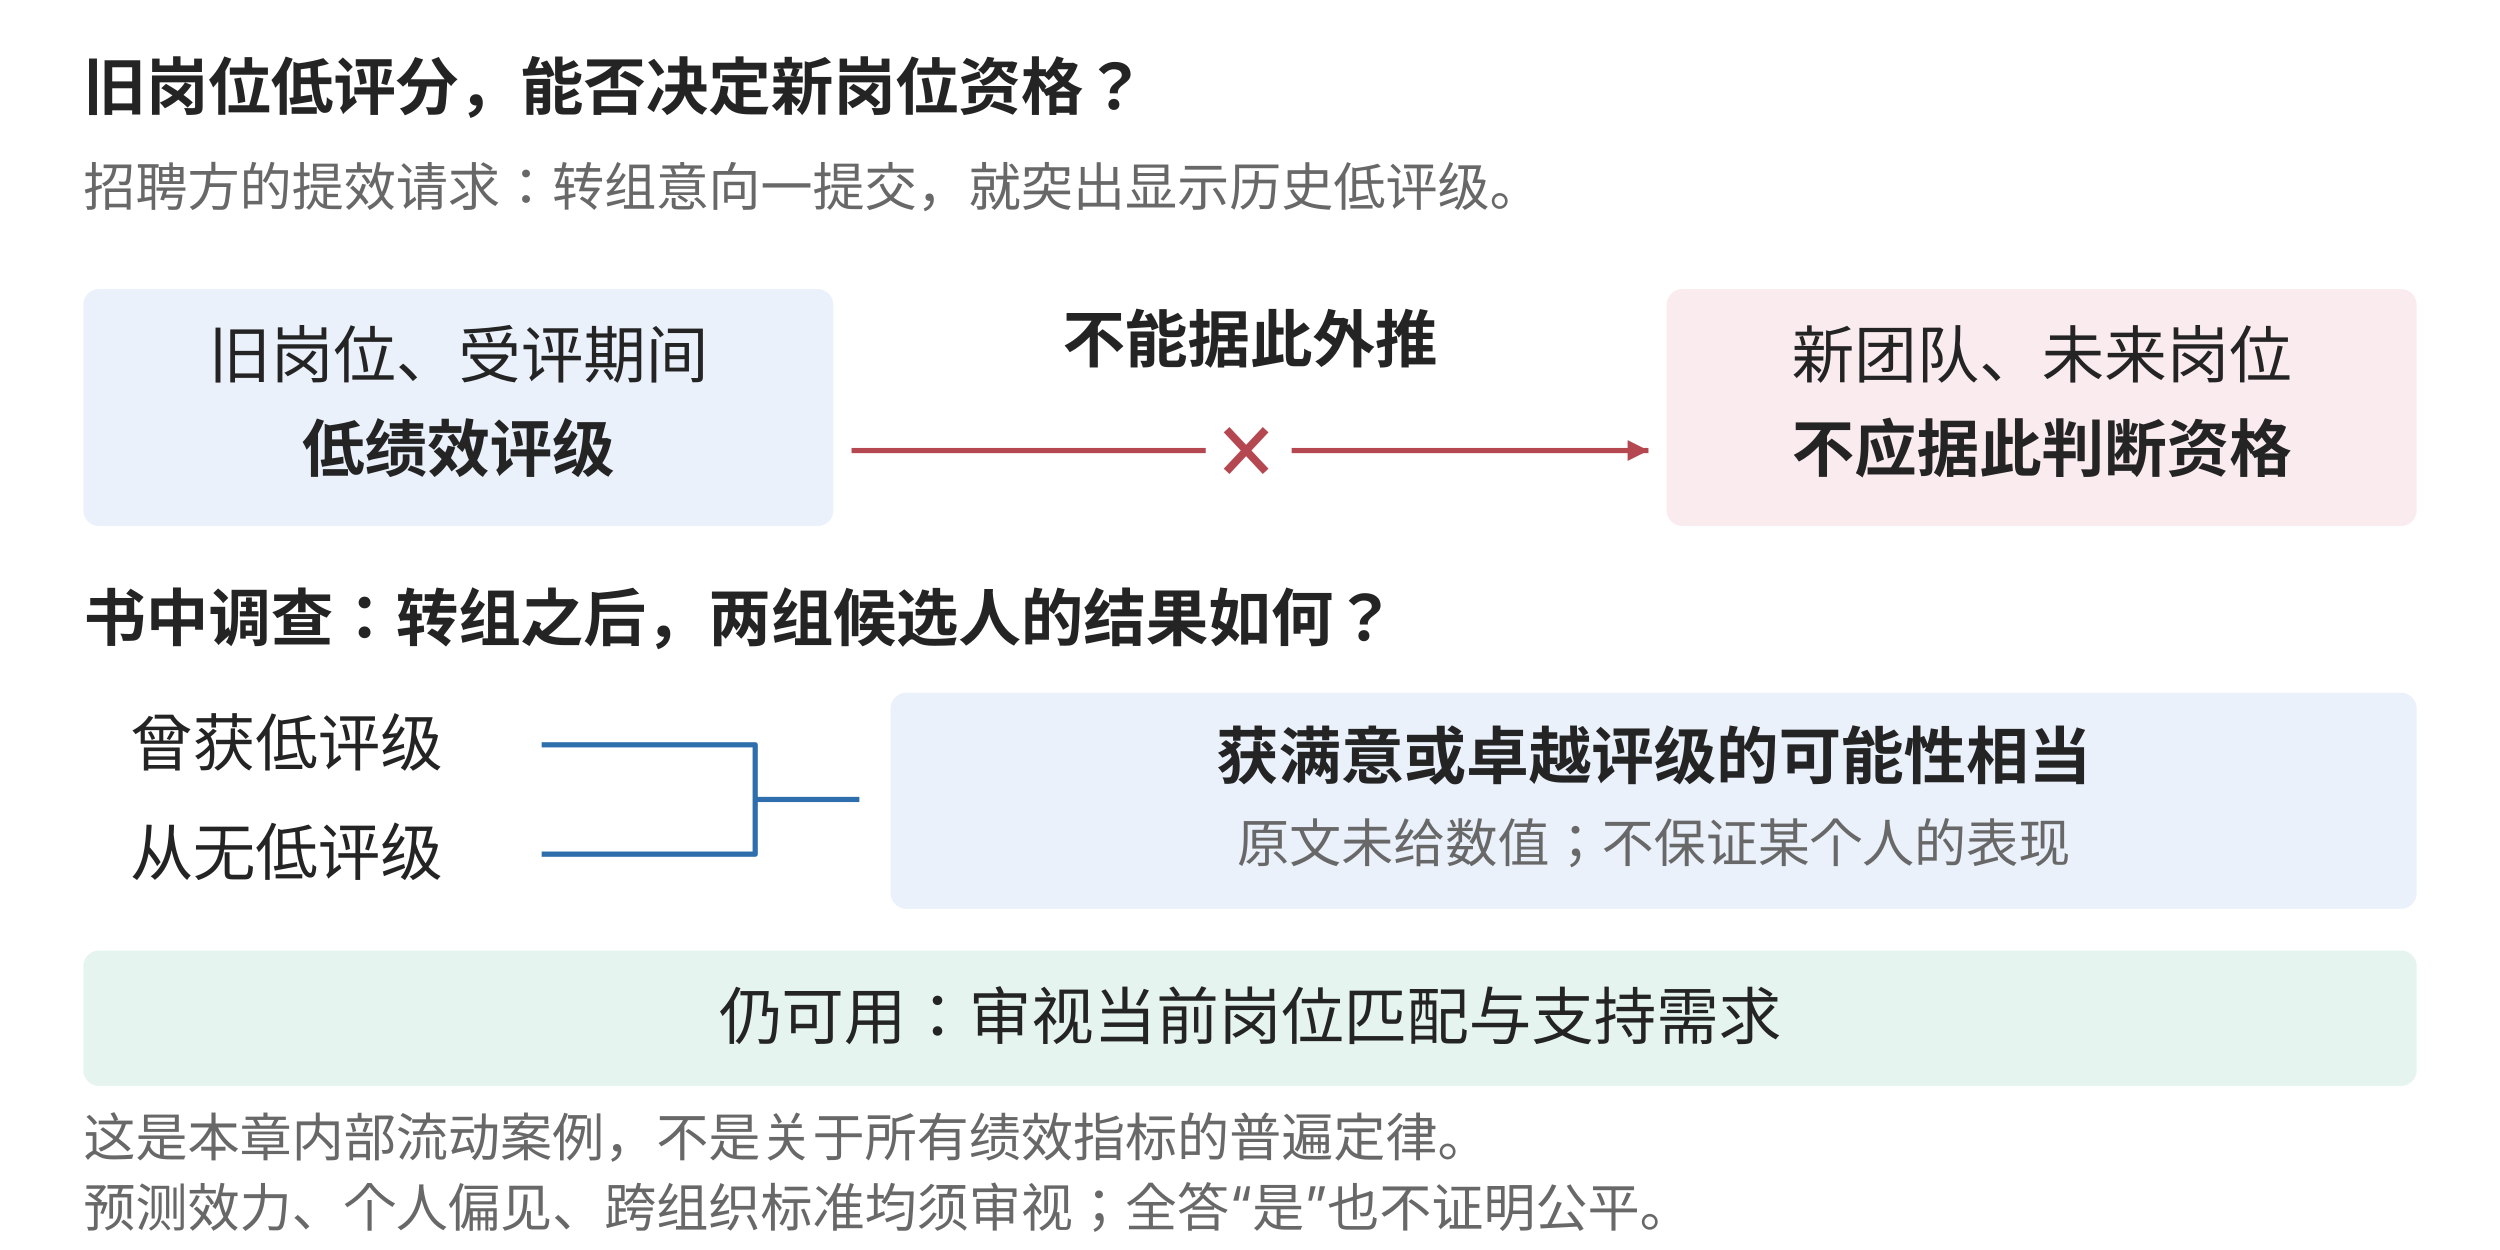
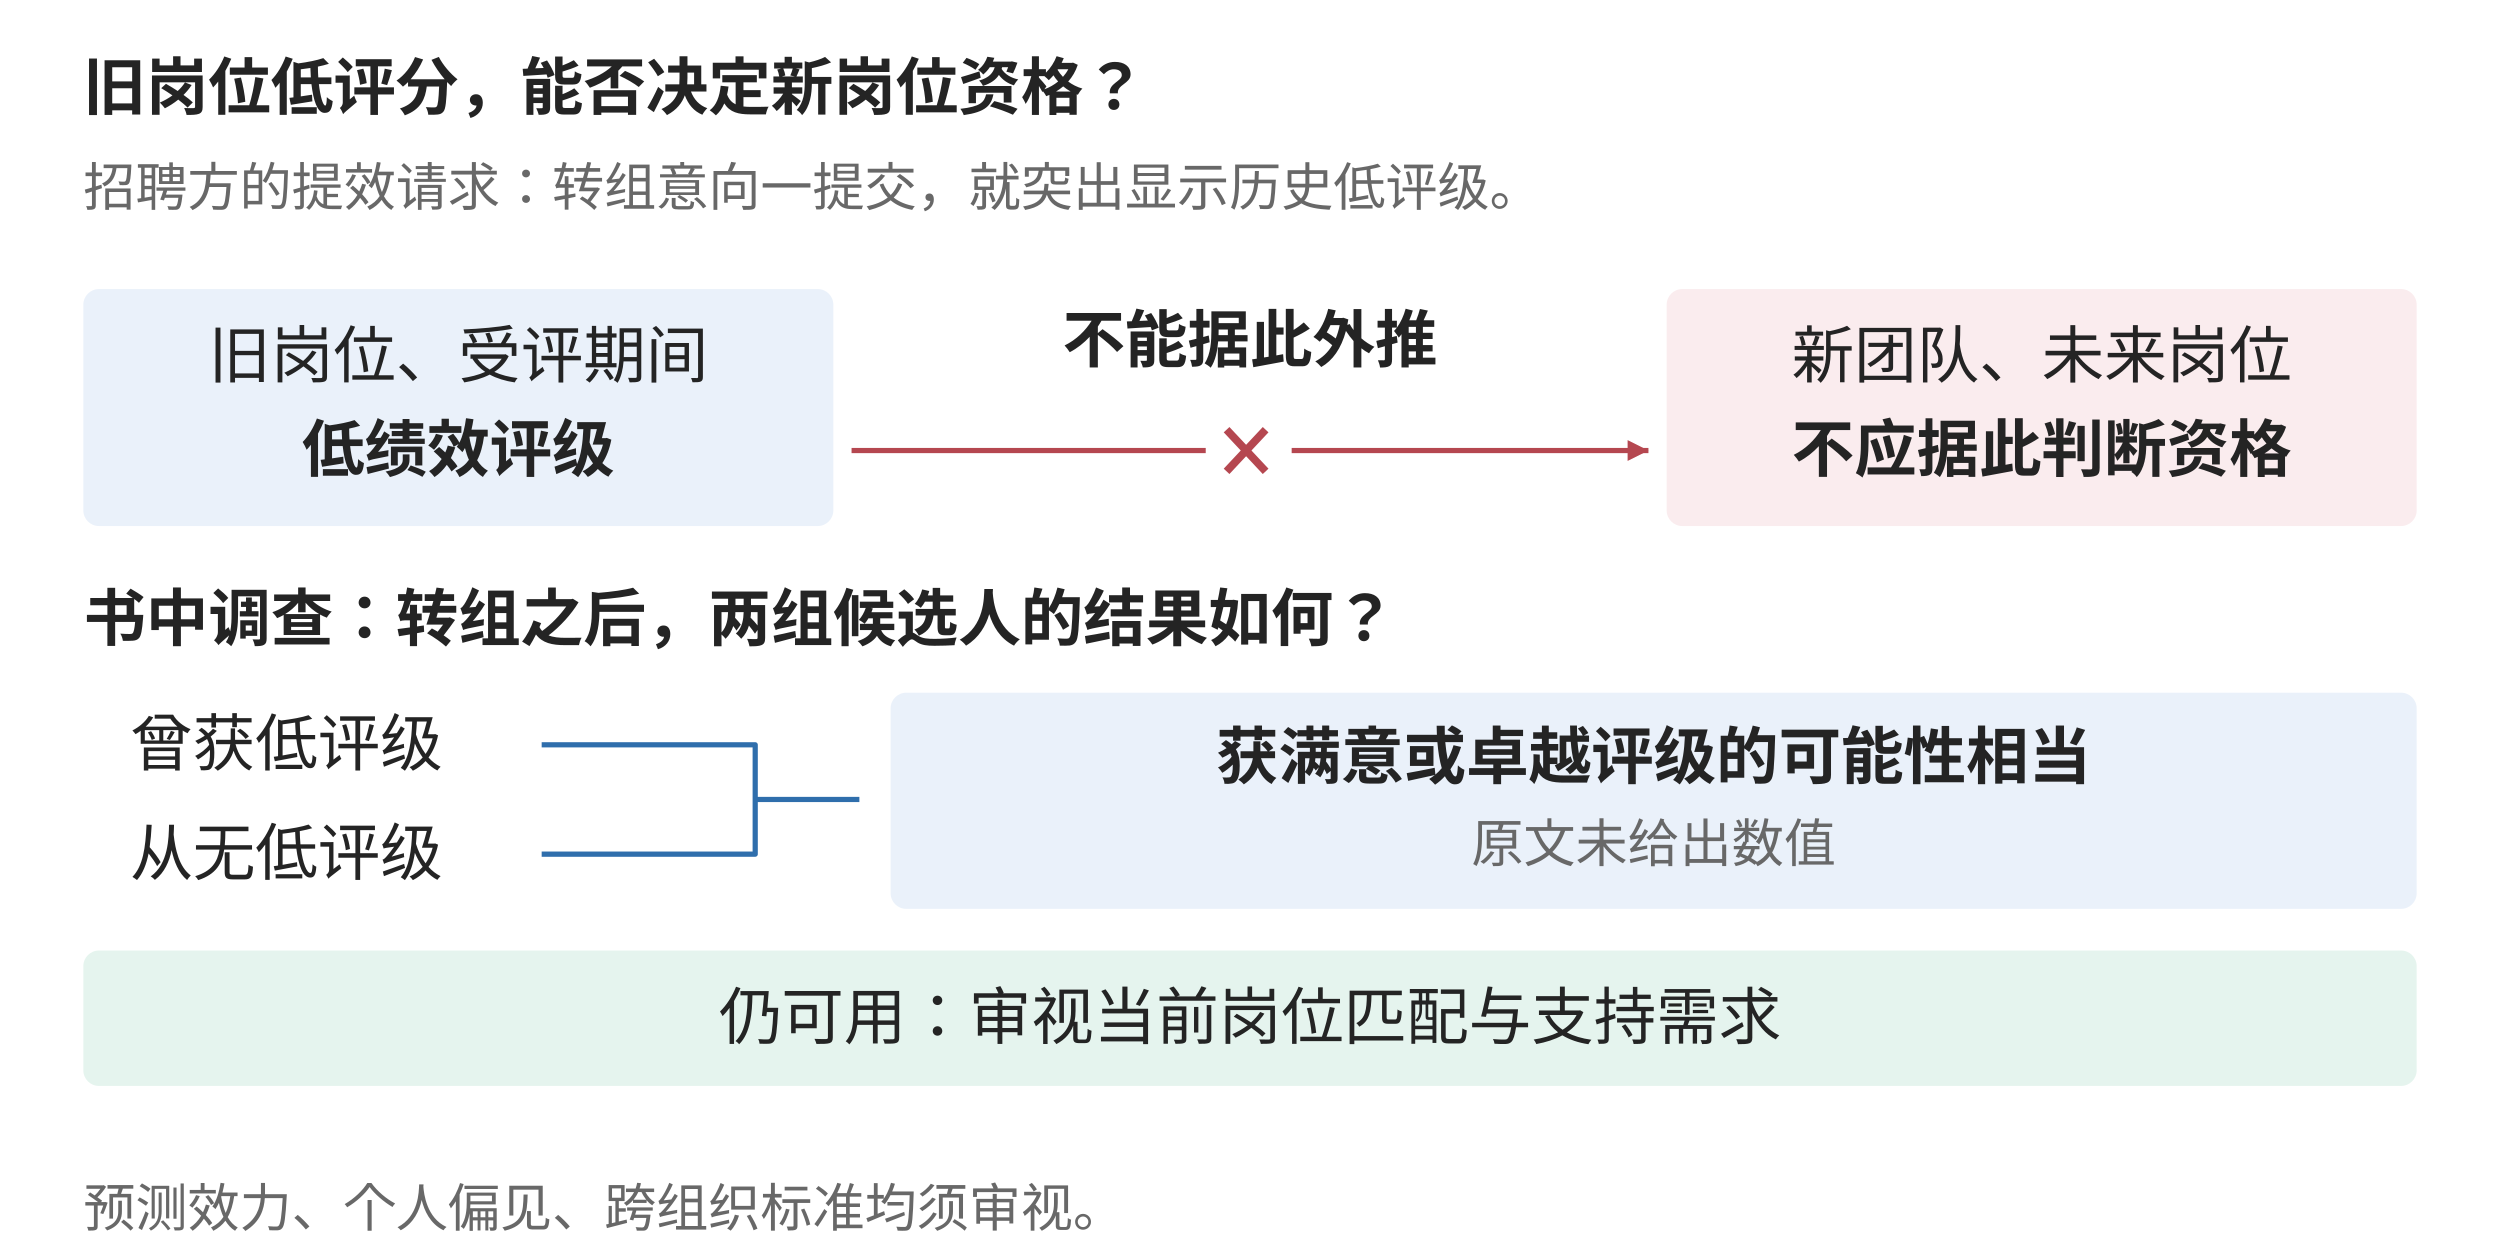
<svg xmlns="http://www.w3.org/2000/svg" width="960" height="480" viewBox="0 0 960 480" class="chapter-svg cg-ch04-03" data-layout="desktop" role="img" aria-labelledby="ch04-03-title ch04-03-desc">
  <style>
.cg-ch04-03[data-layout="desktop"] text {font-family:-apple-system,BlinkMacSystemFont,'Segoe UI','PingFang SC','Microsoft YaHei',sans-serif;font-size:24px;font-weight:400;letter-spacing:0;fill:var(--diagram-ink,#242424)}
.cg-ch04-03[data-layout="desktop"] .small {font-size:20px;fill:var(--diagram-muted,#686868)}
.cg-ch04-03[data-layout="desktop"] .strong {font-weight:600}
</style>
  <defs>
    <marker id="ch04-03-arrow-primary" viewBox="0 0 10 10" refX="9" refY="5" markerWidth="10" markerHeight="10" orient="auto" markerUnits="userSpaceOnUse">
      <path d="M1 1L9 5L1 9Z" fill="var(--diagram-primary,#087f6d)" />
    </marker>
    <marker id="ch04-03-arrow-secondary" viewBox="0 0 10 10" refX="9" refY="5" markerWidth="10" markerHeight="10" orient="auto" markerUnits="userSpaceOnUse">
      <path d="M1 1L9 5L1 9Z" fill="var(--diagram-secondary,#2f6eac)" />
    </marker>
    <marker id="ch04-03-arrow-danger" viewBox="0 0 10 10" refX="9" refY="5" markerWidth="10" markerHeight="10" orient="auto" markerUnits="userSpaceOnUse">
      <path d="M1 1L9 5L1 9Z" fill="var(--diagram-danger,#b54750)" />
    </marker>
    <marker id="ch04-03-arrow-muted" viewBox="0 0 10 10" refX="9" refY="5" markerWidth="10" markerHeight="10" orient="auto" markerUnits="userSpaceOnUse">
      <path d="M1 1L9 5L1 9Z" fill="var(--diagram-muted,#686868)" />
    </marker>
  </defs>
  <rect x="0" y="0" width="960" height="480" rx="0" fill="var(--diagram-bg,#fff)" />
  <text x="32" y="42" text-anchor="start" class="strong">旧岗位低评分，能否决定新岗位资格？</text>
  <text x="32" y="79" text-anchor="start" class="small">招聘方的提效请求：转组意向一提交，就突出显示历史低评级。</text>
  <g id="ch04-03-old-role" data-box="32,111,288,91">
    <rect x="32" y="111" width="288" height="91" rx="6" fill="var(--diagram-secondary-soft,#eaf1fa)" />
    <text x="176" y="145" text-anchor="middle" class="">旧岗位、受评期间</text>
    <text x="176" y="181" text-anchor="middle" class="strong">低绩效评级</text>
  </g>
  <text x="480" y="139" text-anchor="middle" class="strong">不能据此外推</text>
  <polyline data-connector="true" points="327,173 463,173" fill="none" stroke="var(--diagram-danger,#b54750)" stroke-width="2" stroke-linejoin="round" />
  <polyline data-connector="true" points="496,173 633,173" fill="none" stroke="var(--diagram-danger,#b54750)" stroke-width="2" stroke-linejoin="round" marker-end="url(#ch04-03-arrow-danger)" />
  <polyline data-connector="true" points="471,165 486,181" fill="none" stroke="var(--diagram-danger,#b54750)" stroke-width="3" stroke-linejoin="round" />
  <polyline data-connector="true" points="486,165 471,181" fill="none" stroke="var(--diagram-danger,#b54750)" stroke-width="3" stroke-linejoin="round" />
  <g id="ch04-03-new-role" data-box="640,111,288,91">
    <rect x="640" y="111" width="288" height="91" rx="6" fill="var(--diagram-danger-soft,#faecee)" />
    <text x="784" y="145" text-anchor="middle" class="">新团队、未来岗位</text>
    <text x="784" y="181" text-anchor="middle" class="strong">不应据此判断资格</text>
  </g>
  <text x="32" y="246" text-anchor="start" class="strong">书中调查：转组之后，两组候选人的结果如何？</text>
  <g id="ch04-03-prior-low" data-box="32,267,239,38">
    <text x="50" y="294" text-anchor="start" class="">曾获低评级</text>
  </g>
  <g id="ch04-03-no-prior-low" data-box="32,309,239,38">
    <text x="50" y="336" text-anchor="start" class="">从无低评级</text>
  </g>
  <polyline data-connector="true" points="208,286 290,286 290,328 208,328" fill="none" stroke="var(--diagram-secondary,#2f6eac)" stroke-width="2" stroke-linejoin="round" />
  <polyline data-connector="true" points="290,307 330,307" fill="none" stroke="var(--diagram-secondary,#2f6eac)" stroke-width="2" stroke-linejoin="round" />
  <g id="ch04-03-comparison" data-box="342,266,586,83">
    <rect x="342" y="266" width="586" height="83" rx="6" fill="var(--diagram-secondary-soft,#eaf1fa)" />
    <text x="635" y="299" text-anchor="middle" class="strong">获满意或卓越评级的可能性相当</text>
-     <text x="635" y="331" text-anchor="middle" class="small">原文未给数值；不保证某个人的表现</text>
+     <text x="635" y="331" text-anchor="middle" class="small">原文未给出数值</text>
  </g>
  <g id="ch04-03-valid-use" data-box="32,365,896,52">
    <rect x="32" y="365" width="896" height="52" rx="6" fill="var(--diagram-primary-soft,#e5f4ee)" />
    <text x="480" y="399" text-anchor="middle" class="">仍可用：审视当前岗位匹配与支持需求</text>
  </g>
-   <text x="32" y="444" text-anchor="start" class="small">这是本章内部流动案例，不是关于所有绩效指标的普遍定律。</text>
-   <text x="32" y="471" text-anchor="start" class="small">预测效力、个人偏见、跨组织标准均须审视；全答“是”也不证明公平。</text>
+   <text x="32" y="471" text-anchor="start" class="small">预测效力、个人偏见、跨组织标准均须审视。</text>
</svg>
